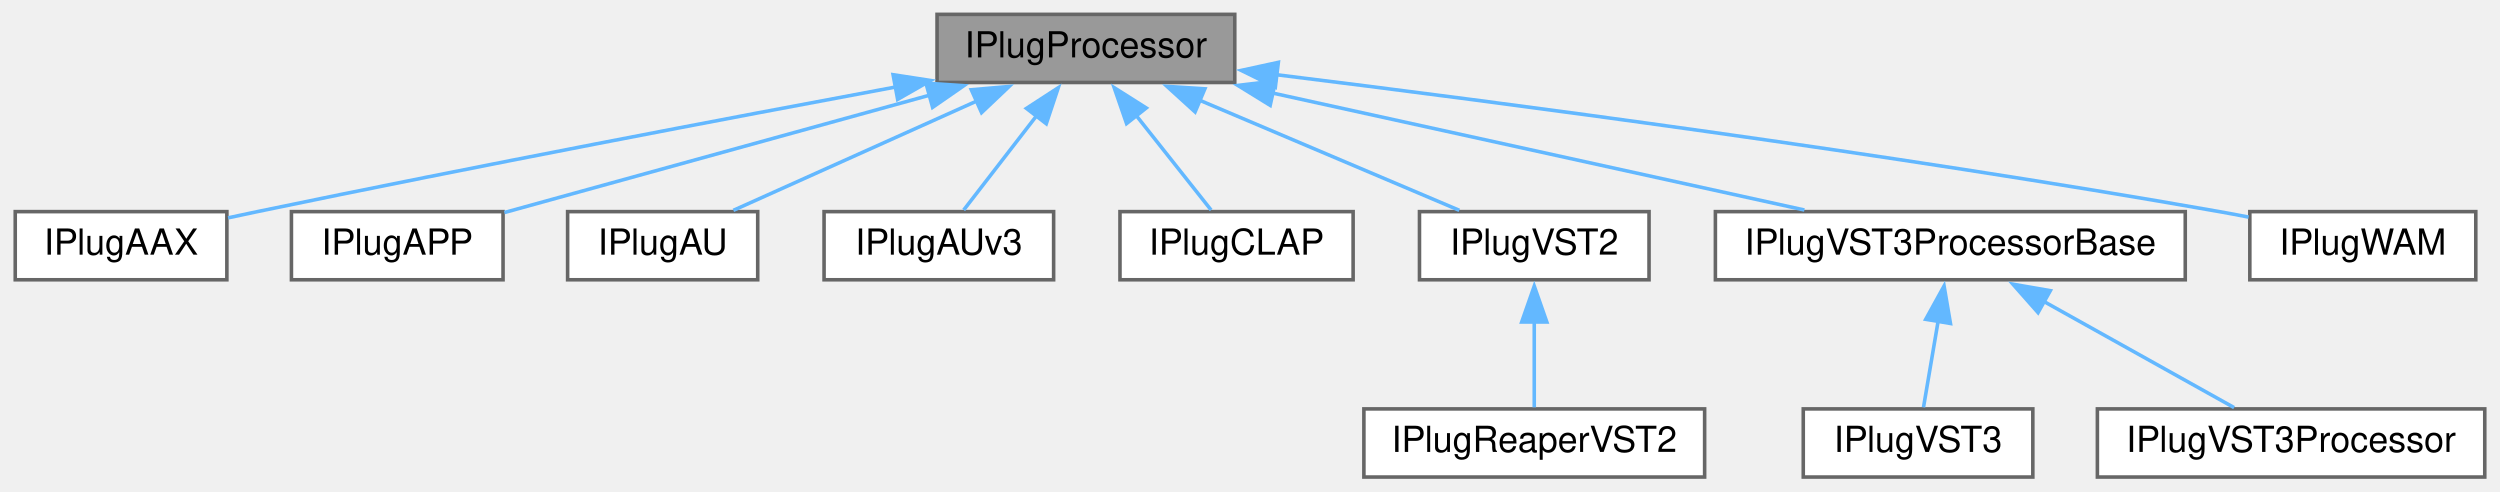
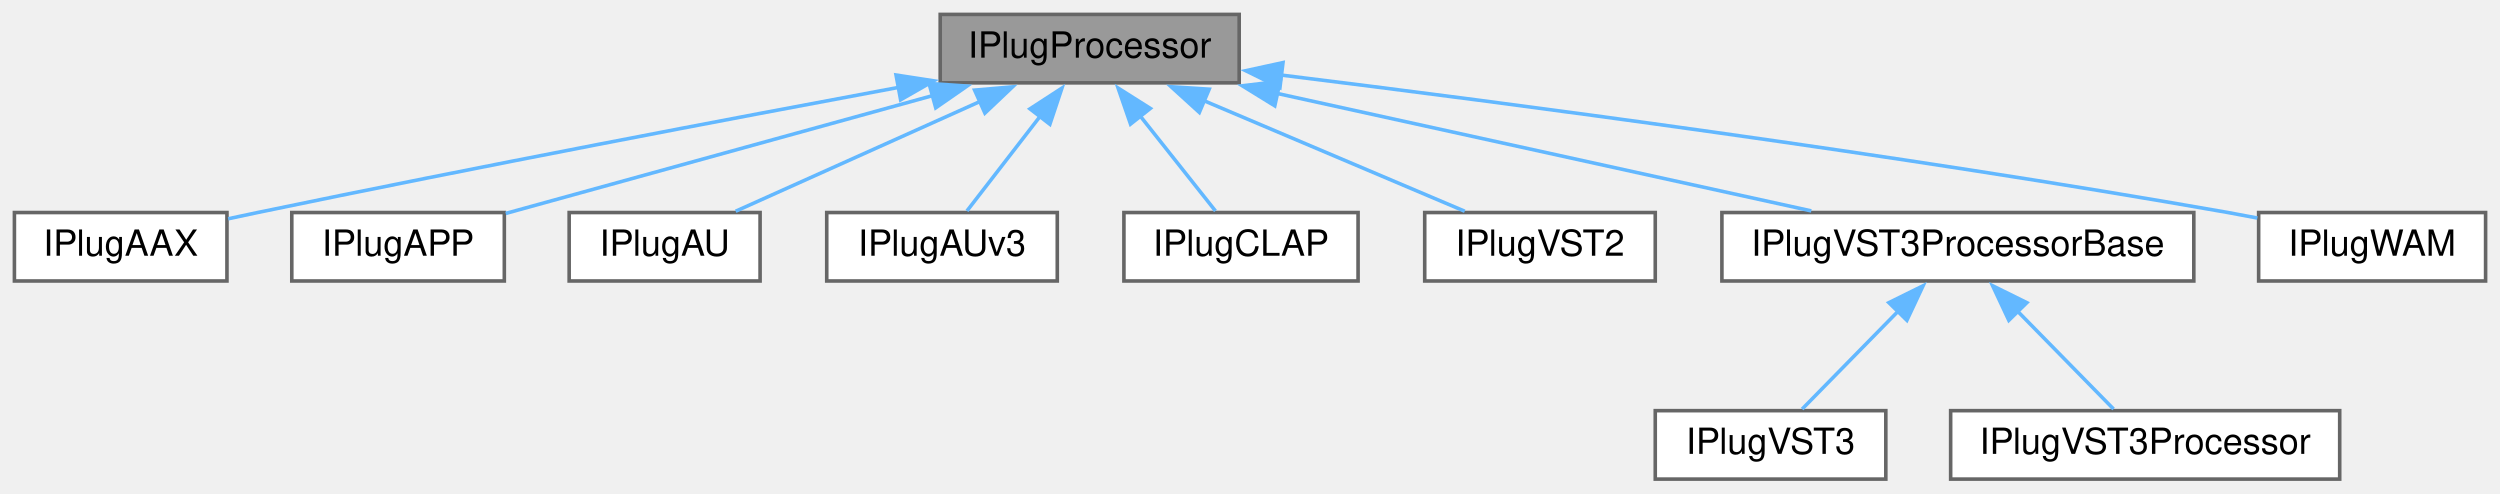
- <svg xmlns="http://www.w3.org/2000/svg" xmlns:xlink="http://www.w3.org/1999/xlink" width="697pt" height="137pt" viewBox="0.00 0.00 696.50 137.00">
+ <svg xmlns="http://www.w3.org/2000/svg" xmlns:xlink="http://www.w3.org/1999/xlink" width="694pt" height="137pt" viewBox="0.00 0.00 694.00 137.00">
  <g id="graph0" class="graph" transform="scale(1 1) rotate(0) translate(4 133)">
    <g id="node1" class="node">
      <g id="a_node1">
        <a xlink:title="The base class for IPlug Audio Processing.">
          <polygon fill="#999999" stroke="#666666" points="340,-129 257,-129 257,-110 340,-110 340,-129" />
          <text text-anchor="middle" x="298.5" y="-117" font-family="Helvetica,sans-Serif" font-size="10.00">IPlugProcessor</text>
        </a>
      </g>
    </g>
    <g id="node2" class="node">
      <g id="a_node2">
        <a xlink:href="class_i_plug_a_a_x.html" target="_top" xlink:title="AAX API base class for an IPlug plug-in.">
          <polygon fill="white" stroke="#666666" points="59,-74 0,-74 0,-55 59,-55 59,-74" />
          <text text-anchor="middle" x="29.5" y="-62" font-family="Helvetica,sans-Serif" font-size="10.00">IPlugAAX</text>
        </a>
      </g>
    </g>
    <g id="edge1" class="edge">
      <path fill="none" stroke="#63b8ff" d="M245.59,-108.77C198.72,-100.04 128.45,-86.68 67.5,-74 64.85,-73.45 62.1,-72.86 59.35,-72.27" />
      <polygon fill="#63b8ff" stroke="#63b8ff" points="244.74,-112.17 255.21,-110.56 246.01,-105.29 244.74,-112.17" />
    </g>
    <g id="node3" class="node">
      <g id="a_node3">
        <a xlink:href="class_i_plug_a_p_p.html" target="_top" xlink:title="Standalone application base class for an IPlug plug-in.">
          <polygon fill="white" stroke="#666666" points="136,-74 77,-74 77,-55 136,-55 136,-74" />
          <text text-anchor="middle" x="106.5" y="-62" font-family="Helvetica,sans-Serif" font-size="10.00">IPlugAPP</text>
        </a>
      </g>
    </g>
    <g id="edge2" class="edge">
      <path fill="none" stroke="#63b8ff" d="M255.19,-106.54C218.96,-96.54 168.23,-82.54 136.38,-73.75" />
      <polygon fill="#63b8ff" stroke="#63b8ff" points="253.9,-109.82 264.47,-109.11 255.76,-103.07 253.9,-109.82" />
    </g>
    <g id="node4" class="node">
      <g id="a_node4">
        <a xlink:href="class_i_plug_a_u.html" target="_top" xlink:title="AudioUnit v2 API base class for an IPlug plug-in.">
          <polygon fill="white" stroke="#666666" points="207,-74 154,-74 154,-55 207,-55 207,-74" />
          <text text-anchor="middle" x="180.5" y="-62" font-family="Helvetica,sans-Serif" font-size="10.00">IPlugAU</text>
        </a>
      </g>
    </g>
    <g id="edge3" class="edge">
      <path fill="none" stroke="#63b8ff" d="M267.99,-104.8C246.63,-95.2 218.71,-82.66 200.22,-74.36" />
      <polygon fill="#63b8ff" stroke="#63b8ff" points="266.55,-107.98 277.1,-108.89 269.41,-101.6 266.55,-107.98" />
    </g>
    <g id="node5" class="node">
      <g id="a_node5">
        <a xlink:href="class_i_plug_a_uv3.html" target="_top" xlink:title="AudioUnit v3 API base class for an IPlug plug-in.">
          <polygon fill="white" stroke="#666666" points="289.5,-74 225.5,-74 225.5,-55 289.5,-55 289.5,-74" />
          <text text-anchor="middle" x="257.5" y="-62" font-family="Helvetica,sans-Serif" font-size="10.00">IPlugAUv3</text>
        </a>
      </g>
    </g>
    <g id="edge4" class="edge">
      <path fill="none" stroke="#63b8ff" d="M284.69,-100.65C277.87,-91.84 269.95,-81.59 264.42,-74.44" />
      <polygon fill="#63b8ff" stroke="#63b8ff" points="281.92,-102.78 290.8,-108.55 287.45,-98.5 281.92,-102.78" />
    </g>
    <g id="node6" class="node">
      <g id="a_node6">
        <a xlink:href="class_i_plug_c_l_a_p.html" target="_top" xlink:title="CLAP API base class for an IPlug plug-in.">
          <polygon fill="white" stroke="#666666" points="373,-74 308,-74 308,-55 373,-55 373,-74" />
          <text text-anchor="middle" x="340.5" y="-62" font-family="Helvetica,sans-Serif" font-size="10.00">IPlugCLAP</text>
        </a>
      </g>
    </g>
    <g id="edge5" class="edge">
      <path fill="none" stroke="#63b8ff" d="M312.42,-100.93C319.46,-92.06 327.69,-81.67 333.41,-74.44" />
      <polygon fill="#63b8ff" stroke="#63b8ff" points="309.84,-98.55 306.38,-108.56 315.33,-102.9 309.84,-98.55" />
    </g>
    <g id="node7" class="node">
      <g id="a_node7">
        <a xlink:href="class_i_plug_v_s_t2.html" target="_top" xlink:title="VST2.4 API base class for an IPlug plug-in.">
          <polygon fill="white" stroke="#666666" points="455.5,-74 391.5,-74 391.5,-55 455.5,-55 455.5,-74" />
          <text text-anchor="middle" x="423.5" y="-62" font-family="Helvetica,sans-Serif" font-size="10.00">IPlugVST2</text>
        </a>
      </g>
    </g>
    <g id="edge6" class="edge">
      <path fill="none" stroke="#63b8ff" d="M330.19,-105.06C352.9,-95.43 382.84,-82.74 402.61,-74.36" />
      <polygon fill="#63b8ff" stroke="#63b8ff" points="328.94,-101.79 321.1,-108.92 331.67,-108.24 328.94,-101.79" />
    </g>
-     <g id="node9" class="node">
-       <g id="a_node9">
+     <g id="node8" class="node">
+       <g id="a_node8">
        <a xlink:href="class_i_plug_v_s_t3_processor_base.html" target="_top" xlink:title="Shared VST3 processor code.">
          <polygon fill="white" stroke="#666666" points="605,-74 474,-74 474,-55 605,-55 605,-74" />
          <text text-anchor="middle" x="539.5" y="-62" font-family="Helvetica,sans-Serif" font-size="10.00">IPlugVST3ProcessorBase</text>
        </a>
      </g>
    </g>
-     <g id="edge8" class="edge">
+     <g id="edge7" class="edge">
      <path fill="none" stroke="#63b8ff" d="M350.54,-107.06C394.97,-97.28 458,-83.42 498.82,-74.45" />
      <polygon fill="#63b8ff" stroke="#63b8ff" points="349.88,-103.62 340.86,-109.18 351.38,-110.45 349.88,-103.62" />
    </g>
-     <g id="node12" class="node">
-       <g id="a_node12">
+     <g id="node11" class="node">
+       <g id="a_node11">
        <a xlink:href="class_i_plug_w_a_m.html" target="_top" xlink:title="WebAudioModule (WAM) API base class.">
          <polygon fill="white" stroke="#666666" points="686,-74 623,-74 623,-55 686,-55 686,-74" />
          <text text-anchor="middle" x="654.5" y="-62" font-family="Helvetica,sans-Serif" font-size="10.00">IPlugWAM</text>
        </a>
      </g>
    </g>
-     <g id="edge11" class="edge">
+     <g id="edge10" class="edge">
      <path fill="none" stroke="#63b8ff" d="M351.52,-112.18C414.44,-104.41 522.43,-90.24 614.5,-74 617.16,-73.53 619.91,-73.01 622.66,-72.47" />
      <polygon fill="#63b8ff" stroke="#63b8ff" points="351.31,-108.68 341.81,-113.37 352.16,-115.62 351.31,-108.68" />
    </g>
-     <g id="node8" class="node">
-       <g id="a_node8">
-         <a xlink:href="class_i_plug_reaper_v_s_t2.html" target="_top" xlink:title="Reaper specific VST2.4 API base class for an IPlug plug-in.">
-           <polygon fill="white" stroke="#666666" points="471,-19 376,-19 376,0 471,0 471,-19" />
-           <text text-anchor="middle" x="423.5" y="-7" font-family="Helvetica,sans-Serif" font-size="10.00">IPlugReaperVST2</text>
+     <g id="node9" class="node">
+       <g id="a_node9">
+         <a xlink:href="class_i_plug_v_s_t3.html" target="_top" xlink:title="VST3 base class for a non-distributed IPlug VST3 plug-in.">
+           <polygon fill="white" stroke="#666666" points="519.5,-19 455.5,-19 455.5,0 519.5,0 519.5,-19" />
+           <text text-anchor="middle" x="487.5" y="-7" font-family="Helvetica,sans-Serif" font-size="10.00">IPlugVST3</text>
        </a>
      </g>
    </g>
-     <g id="edge7" class="edge">
-       <path fill="none" stroke="#63b8ff" d="M423.5,-43.35C423.5,-35.1 423.5,-25.97 423.5,-19.44" />
-       <polygon fill="#63b8ff" stroke="#63b8ff" points="420,-43.23 423.5,-53.23 427,-43.23 420,-43.23" />
+     <g id="edge8" class="edge">
+       <path fill="none" stroke="#63b8ff" d="M523.09,-46.78C514.21,-37.72 503.59,-26.9 496.27,-19.44" />
+       <polygon fill="#63b8ff" stroke="#63b8ff" points="520.35,-48.98 529.85,-53.67 525.35,-44.08 520.35,-48.98" />
    </g>
    <g id="node10" class="node">
      <g id="a_node10">
-         <a xlink:href="class_i_plug_v_s_t3.html" target="_top" xlink:title="VST3 base class for a non-distributed IPlug VST3 plug-in.">
-           <polygon fill="white" stroke="#666666" points="562.5,-19 498.5,-19 498.5,0 562.5,0 562.5,-19" />
-           <text text-anchor="middle" x="530.5" y="-7" font-family="Helvetica,sans-Serif" font-size="10.00">IPlugVST3</text>
+         <a xlink:href="class_i_plug_v_s_t3_processor.html" target="_top" xlink:title="VST3 Processor API-base class for a distributed IPlug VST3 plug-in.">
+           <polygon fill="white" stroke="#666666" points="645.5,-19 537.5,-19 537.5,0 645.5,0 645.5,-19" />
+           <text text-anchor="middle" x="591.5" y="-7" font-family="Helvetica,sans-Serif" font-size="10.00">IPlugVST3Processor</text>
        </a>
      </g>
    </g>
    <g id="edge9" class="edge">
-       <path fill="none" stroke="#63b8ff" d="M536.13,-43.64C534.71,-35.31 533.14,-26.05 532.02,-19.44" />
-       <polygon fill="#63b8ff" stroke="#63b8ff" points="532.64,-43.98 537.76,-53.26 539.54,-42.81 532.64,-43.98" />
-     </g>
-     <g id="node11" class="node">
-       <g id="a_node11">
-         <a xlink:href="class_i_plug_v_s_t3_processor.html" target="_top" xlink:title="VST3 Processor API-base class for a distributed IPlug VST3 plug-in.">
-           <polygon fill="white" stroke="#666666" points="688.5,-19 580.5,-19 580.5,0 688.5,0 688.5,-19" />
-           <text text-anchor="middle" x="634.5" y="-7" font-family="Helvetica,sans-Serif" font-size="10.00">IPlugVST3Processor</text>
-         </a>
-       </g>
-     </g>
-     <g id="edge10" class="edge">
-       <path fill="none" stroke="#63b8ff" d="M565.49,-49C582.49,-39.52 604.15,-27.43 618.62,-19.36" />
-       <polygon fill="#63b8ff" stroke="#63b8ff" points="563.96,-45.84 556.94,-53.77 567.38,-51.96 563.96,-45.84" />
+       <path fill="none" stroke="#63b8ff" d="M555.91,-46.78C564.79,-37.72 575.41,-26.9 582.73,-19.44" />
+       <polygon fill="#63b8ff" stroke="#63b8ff" points="553.65,-44.08 549.15,-53.67 558.65,-48.98 553.65,-44.08" />
    </g>
  </g>
</svg>
